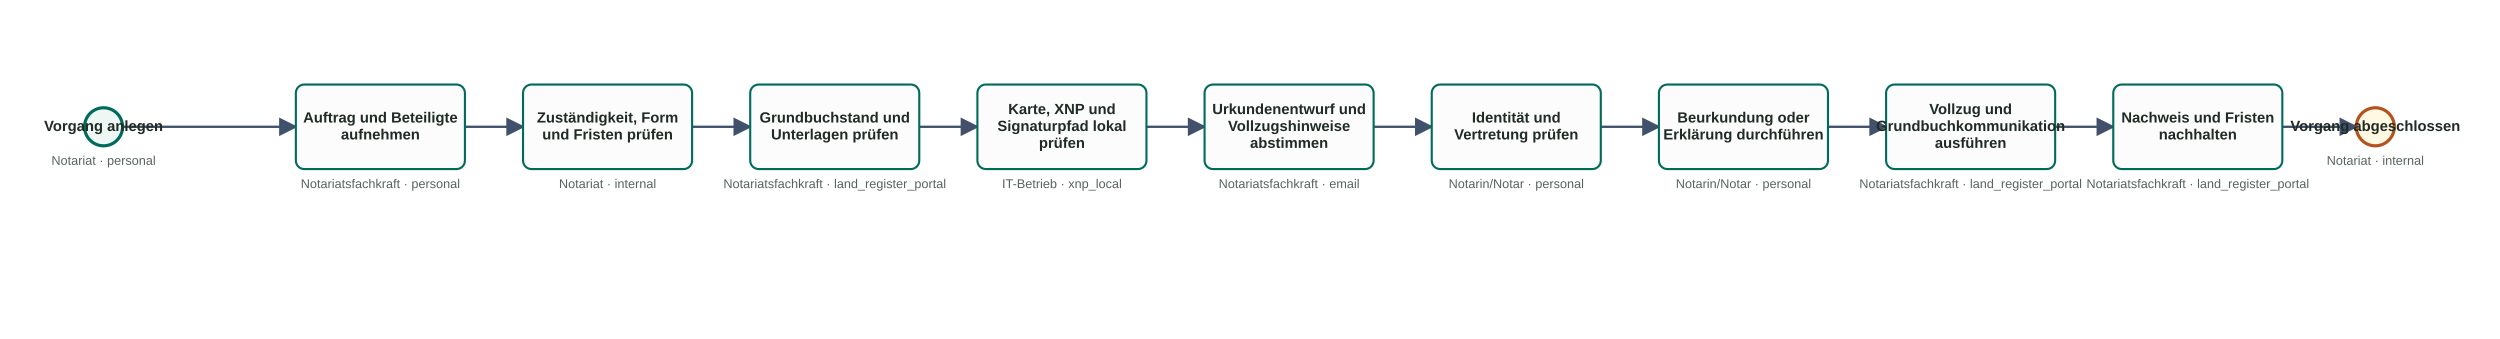
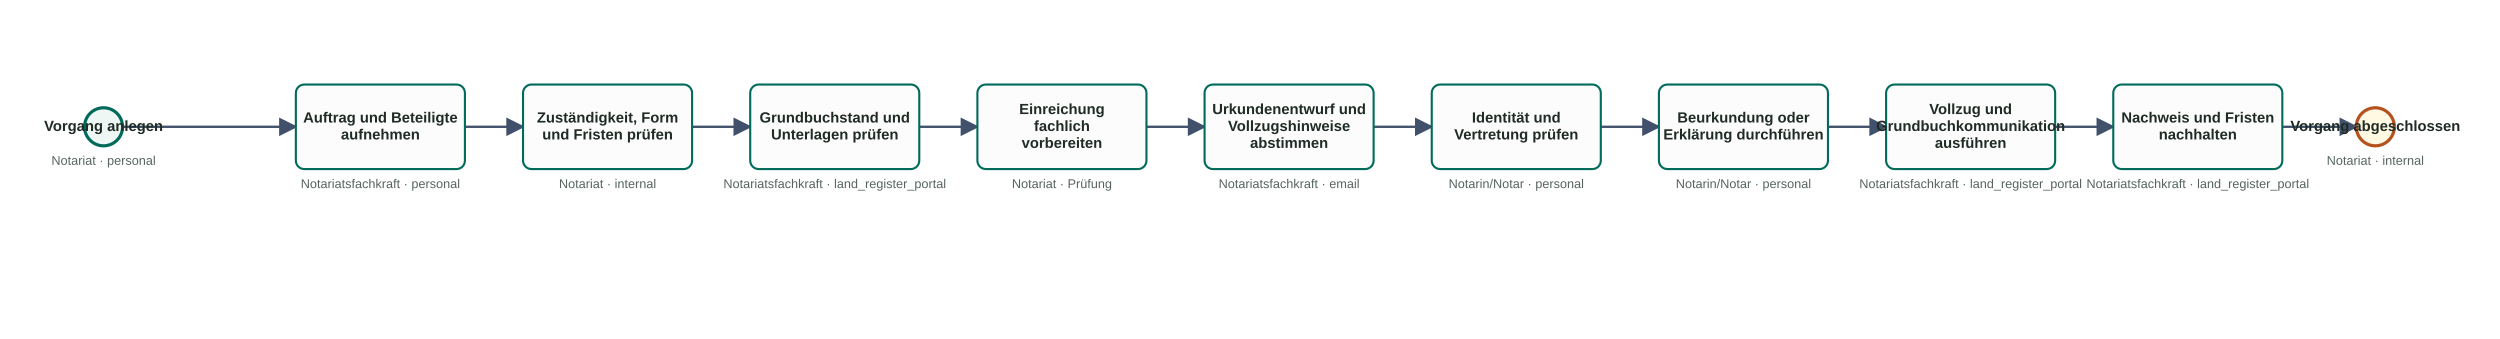
<svg xmlns="http://www.w3.org/2000/svg" class="bpmn-svg" width="2366" height="320" viewBox="50 58 2366 320" role="img" aria-label="Immobilienkaufvertrag">
  <style>
  svg { background: #ffffff; font-family: Arial, Helvetica, sans-serif; }
  .flow { fill: none; stroke: #41516b; stroke-width: 2.2; }
  .flow-label { font-size: 13px; fill: #41516b; text-anchor: middle; font-weight: 700; }
  .node.task rect { fill: #fbfcfb; stroke: #006b5a; stroke-width: 2; }
  .node.event circle { fill: #eef7f4; stroke: #006b5a; stroke-width: 3; }
  .node.event.end circle { fill: #fff8e2; stroke: #b4511d; }
  .node.gateway polygon { fill: #fff8e2; stroke: #b4511d; stroke-width: 2; }
  .node-label { text-anchor: middle; dominant-baseline: middle; font-size: 14px; font-weight: 700; fill: #1f2b24; }
  .node-badge { text-anchor: middle; font-size: 12px; fill: #56645d; }
</style>
  <defs>
    <marker id="arrow" viewBox="0 0 10 10" refX="9" refY="5" markerWidth="8" markerHeight="8" orient="auto-start-reverse">
      <path d="M 0 0 L 10 5 L 0 10 z" fill="#41516b" />
    </marker>
  </defs>
  <polyline class="flow" points="166,178 330,178" marker-end="url(#arrow)" />
  <polyline class="flow" points="490,178 545,178" marker-end="url(#arrow)" />
  <polyline class="flow" points="705,178 760,178" marker-end="url(#arrow)" />
  <polyline class="flow" points="920,178 975,178" marker-end="url(#arrow)" />
  <polyline class="flow" points="1135,178 1190,178" marker-end="url(#arrow)" />
  <polyline class="flow" points="1350,178 1405,178" marker-end="url(#arrow)" />
  <polyline class="flow" points="1565,178 1620,178" marker-end="url(#arrow)" />
  <polyline class="flow" points="1780,178 1835,178" marker-end="url(#arrow)" />
  <polyline class="flow" points="1995,178 2050,178" marker-end="url(#arrow)" />
  <polyline class="flow" points="2210,178 2280,178" marker-end="url(#arrow)" />
  <g class="node event start">
    <circle cx="148" cy="178" r="18" />
    <text class="node-label" x="148" y="178">Vorgang anlegen</text>
    <text class="node-badge" x="148" y="214">Notariat · personal</text>
  </g>
  <g class="node task userTask">
    <rect x="330" y="138" width="160" height="80" rx="8" />
    <text class="node-label" x="410" y="170">Auftrag und Beteiligte</text>
    <text class="node-label" x="410" y="186">aufnehmen</text>
    <text class="node-badge" x="410" y="236">Notariatsfachkraft · personal</text>
  </g>
  <g class="node task businessRuleTask">
    <rect x="545" y="138" width="160" height="80" rx="8" />
    <text class="node-label" x="625" y="170">Zuständigkeit, Form</text>
    <text class="node-label" x="625" y="186">und Fristen prüfen</text>
    <text class="node-badge" x="625" y="236">Notariat · internal</text>
  </g>
  <g class="node task userTask">
    <rect x="760" y="138" width="160" height="80" rx="8" />
    <text class="node-label" x="840" y="170">Grundbuchstand und</text>
    <text class="node-label" x="840" y="186">Unterlagen prüfen</text>
    <text class="node-badge" x="840" y="236">Notariatsfachkraft · land_register_portal</text>
  </g>
  <g class="node task serviceTask">
    <rect x="975" y="138" width="160" height="80" rx="8" />
-     <text class="node-label" x="1055" y="162">Karte, XNP und</text>
-     <text class="node-label" x="1055" y="178">Signaturpfad lokal</text>
-     <text class="node-label" x="1055" y="194">prüfen</text>
-     <text class="node-badge" x="1055" y="236">IT-Betrieb · xnp_local</text>
+     <text class="node-label" x="1055" y="162">Einreichung</text>
+     <text class="node-label" x="1055" y="178">fachlich</text>
+     <text class="node-label" x="1055" y="194">vorbereiten</text>
+     <text class="node-badge" x="1055" y="236">Notariat · Prüfung</text>
  </g>
  <g class="node task userTask">
    <rect x="1190" y="138" width="160" height="80" rx="8" />
    <text class="node-label" x="1270" y="162">Urkundenentwurf und</text>
    <text class="node-label" x="1270" y="178">Vollzugshinweise</text>
    <text class="node-label" x="1270" y="194">abstimmen</text>
    <text class="node-badge" x="1270" y="236">Notariatsfachkraft · email</text>
  </g>
  <g class="node task manualTask">
    <rect x="1405" y="138" width="160" height="80" rx="8" />
    <text class="node-label" x="1485" y="170">Identität und</text>
    <text class="node-label" x="1485" y="186">Vertretung prüfen</text>
    <text class="node-badge" x="1485" y="236">Notarin/Notar · personal</text>
  </g>
  <g class="node task manualTask">
    <rect x="1620" y="138" width="160" height="80" rx="8" />
    <text class="node-label" x="1700" y="170">Beurkundung oder</text>
    <text class="node-label" x="1700" y="186">Erklärung durchführen</text>
    <text class="node-badge" x="1700" y="236">Notarin/Notar · personal</text>
  </g>
  <g class="node task sendTask">
    <rect x="1835" y="138" width="160" height="80" rx="8" />
    <text class="node-label" x="1915" y="162">Vollzug und</text>
    <text class="node-label" x="1915" y="178">Grundbuchkommunikation</text>
    <text class="node-label" x="1915" y="194">ausführen</text>
    <text class="node-badge" x="1915" y="236">Notariatsfachkraft · land_register_portal</text>
  </g>
  <g class="node task userTask">
    <rect x="2050" y="138" width="160" height="80" rx="8" />
    <text class="node-label" x="2130" y="170">Nachweis und Fristen</text>
    <text class="node-label" x="2130" y="186">nachhalten</text>
    <text class="node-badge" x="2130" y="236">Notariatsfachkraft · land_register_portal</text>
  </g>
  <g class="node event end">
    <circle cx="2298" cy="178" r="18" />
    <text class="node-label" x="2298" y="178">Vorgang abgeschlossen</text>
    <text class="node-badge" x="2298" y="214">Notariat · internal</text>
  </g>
</svg>
